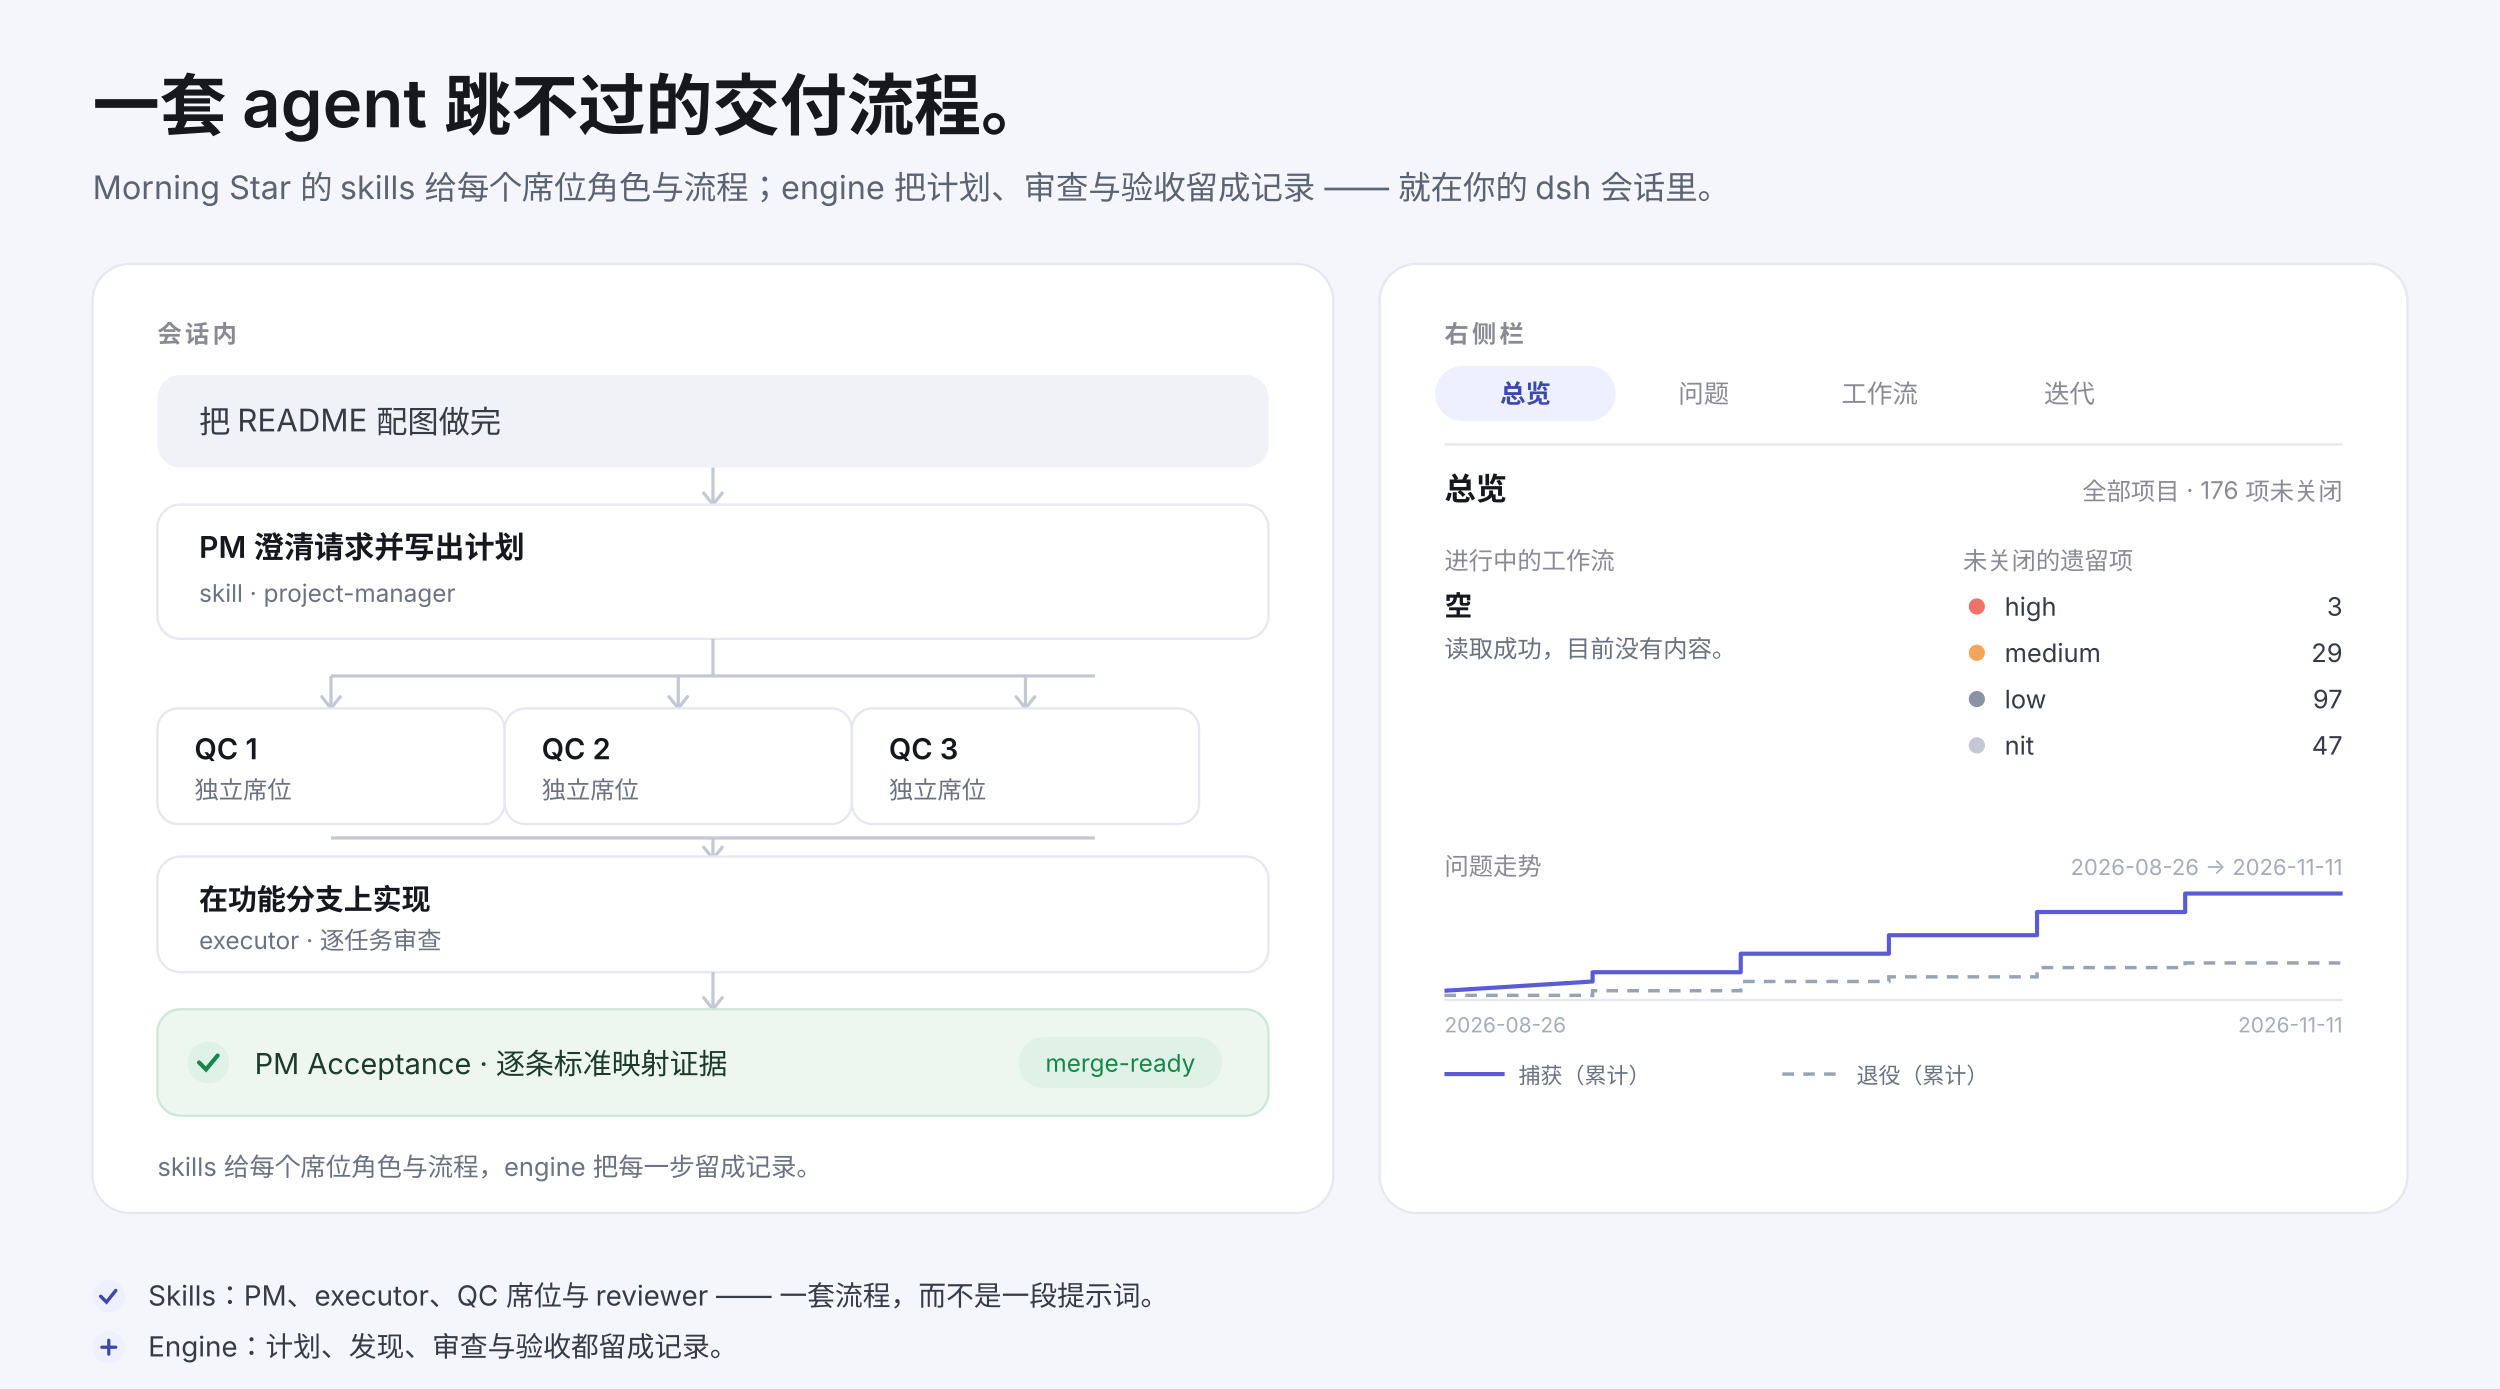
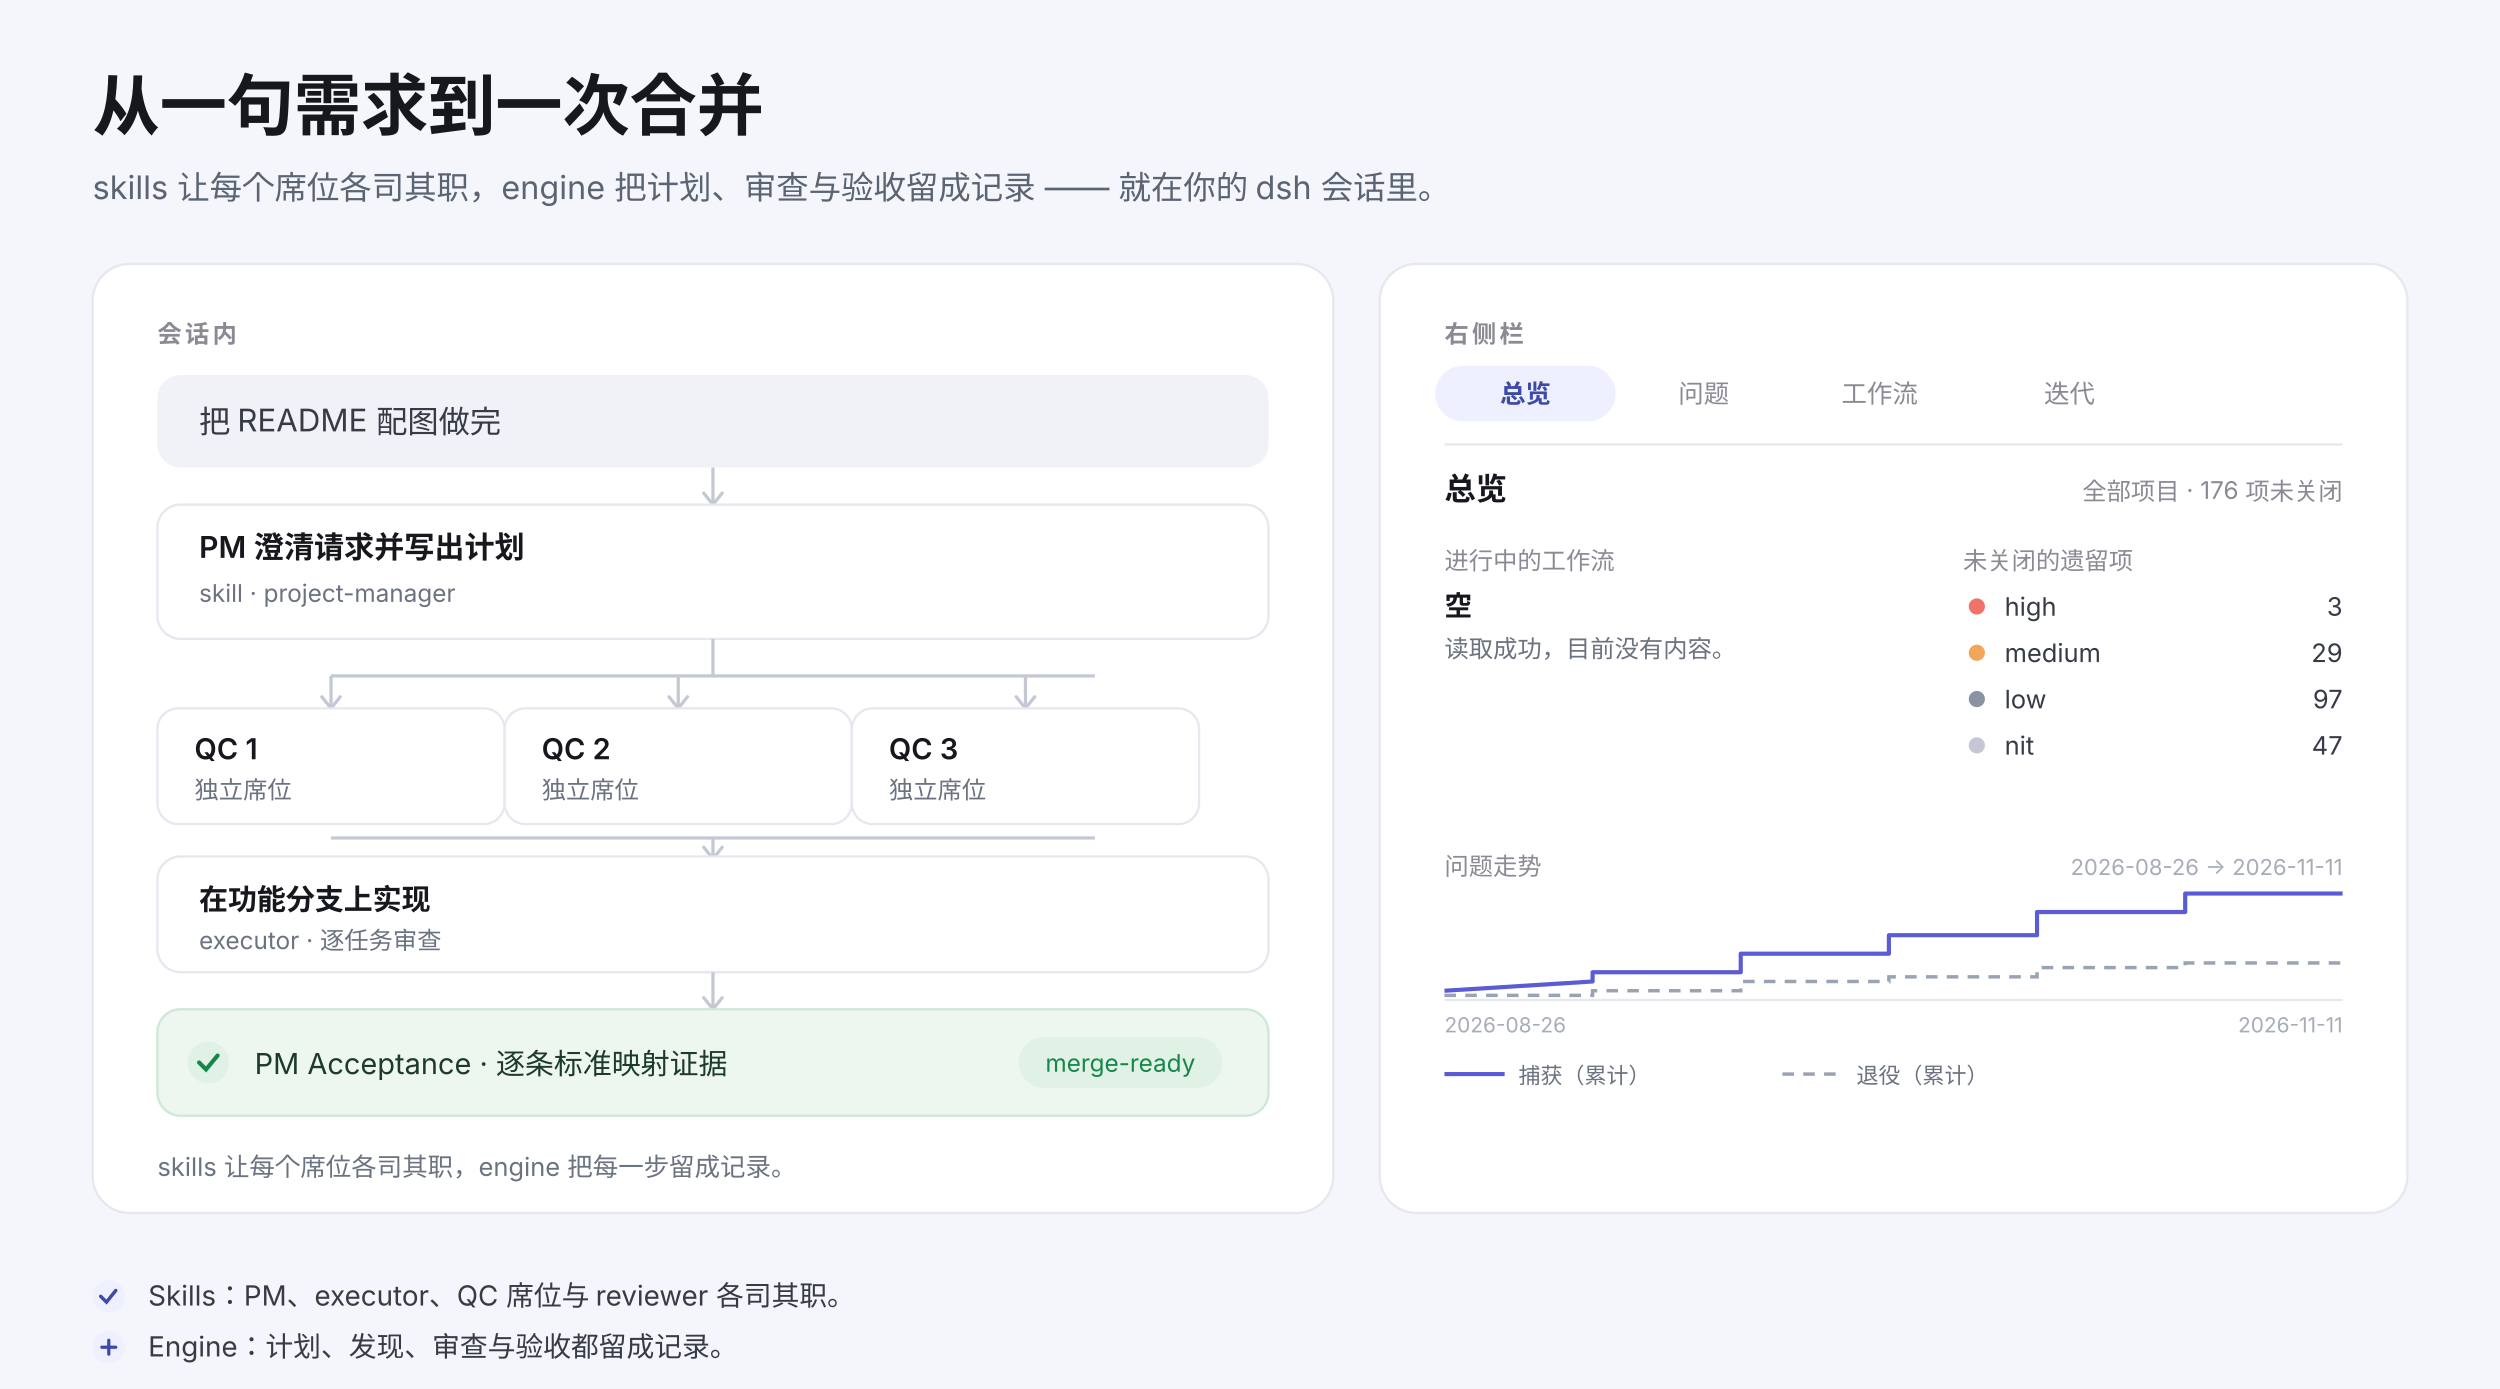
- <svg xmlns="http://www.w3.org/2000/svg" width="1080" height="600" viewBox="0 0 1080 600" role="img" aria-label="一套 agent 跳不过的交付流程。" font-family="-apple-system, 'SF Pro Text', 'Segoe UI', system-ui, 'PingFang SC', 'Microsoft YaHei', sans-serif">
+ <svg xmlns="http://www.w3.org/2000/svg" width="1080" height="600" viewBox="0 0 1080 600" role="img" aria-label="从一句需求到一次合并" font-family="-apple-system, 'SF Pro Text', 'Segoe UI', system-ui, 'PingFang SC', 'Microsoft YaHei', sans-serif">
  <rect width="1080" height="600" fill="#F5F6FC" />
-   <text x="40" y="56" font-size="29" font-weight="600" fill="#16181D">一套 agent 跳不过的交付流程。</text>
-   <text x="40" y="86" font-size="14" fill="#5B6472">Morning Star 的 skills 给每个席位角色与流程；engine 把计划、审查与验收留成记录 —— 就在你的 dsh 会话里。</text>
+   <text x="40" y="56" font-size="29" font-weight="600" fill="#16181D">从一句需求到一次合并</text>
+   <text x="40" y="86" font-size="14" fill="#5B6472">skills 让每个席位各司其职，engine 把计划、审查与验收留成记录 —— 就在你的 dsh 会话里。</text>
  <rect x="40" y="114" width="536" height="410" rx="16" fill="#FFFFFF" stroke="#E6E7EF" />
  <text x="68" y="148" font-size="10.5" letter-spacing="1.4" font-weight="600" fill="#8A8A94">会话内</text>
  <rect x="68" y="162" width="480" height="40" rx="10" fill="#F1F2F8" />
  <text x="86" y="187" font-size="13.5" fill="#363B46">把 README 配图做完</text>
  <line x1="308" y1="202" x2="308" y2="218" stroke="#C3C8D4" stroke-width="1.4" />
  <path d="M304 213l4 5 4-5" stroke="#C3C8D4" stroke-width="1.4" fill="none" stroke-linecap="round" />
  <rect x="68" y="218" width="480" height="58" rx="10" fill="#FFFFFF" stroke="#E6E7EF" />
  <text x="86" y="241" font-size="13" font-weight="600" fill="#16181D">PM 澄清请求并写出计划</text>
  <text x="86" y="260" font-size="10.5" fill="#6B7280">skill · project-manager</text>
  <line x1="308" y1="276" x2="308" y2="292" stroke="#C3C8D4" stroke-width="1.4" />
  <line x1="143" y1="292" x2="473" y2="292" stroke="#C3C8D4" stroke-width="1.4" />
  <line x1="143" y1="292" x2="143" y2="306" stroke="#C3C8D4" stroke-width="1.4" />
  <path d="M139 301l4 5 4-5" stroke="#C3C8D4" stroke-width="1.4" fill="none" stroke-linecap="round" />
  <rect x="68" y="306" width="150" height="50" rx="9" fill="#FFFFFF" stroke="#E6E7EF" />
  <text x="84" y="328" font-size="12.5" font-weight="600" fill="#16181D">QC 1</text>
  <text x="84" y="345" font-size="10.5" fill="#6B7280">独立席位</text>
  <line x1="293" y1="292" x2="293" y2="306" stroke="#C3C8D4" stroke-width="1.4" />
  <path d="M289 301l4 5 4-5" stroke="#C3C8D4" stroke-width="1.4" fill="none" stroke-linecap="round" />
  <rect x="218" y="306" width="150" height="50" rx="9" fill="#FFFFFF" stroke="#E6E7EF" />
  <text x="234" y="328" font-size="12.5" font-weight="600" fill="#16181D">QC 2</text>
  <text x="234" y="345" font-size="10.5" fill="#6B7280">独立席位</text>
  <line x1="443" y1="292" x2="443" y2="306" stroke="#C3C8D4" stroke-width="1.4" />
  <path d="M439 301l4 5 4-5" stroke="#C3C8D4" stroke-width="1.4" fill="none" stroke-linecap="round" />
  <rect x="368" y="306" width="150" height="50" rx="9" fill="#FFFFFF" stroke="#E6E7EF" />
  <text x="384" y="328" font-size="12.5" font-weight="600" fill="#16181D">QC 3</text>
  <text x="384" y="345" font-size="10.5" fill="#6B7280">独立席位</text>
  <line x1="143" y1="362" x2="473" y2="362" stroke="#C3C8D4" stroke-width="1.4" />
  <line x1="308" y1="362" x2="308" y2="370" stroke="#C3C8D4" stroke-width="1.4" />
  <path d="M304 366l4 5 4-5" stroke="#C3C8D4" stroke-width="1.4" fill="none" stroke-linecap="round" />
  <rect x="68" y="370" width="480" height="50" rx="10" fill="#FFFFFF" stroke="#E6E7EF" />
  <text x="86" y="393" font-size="12.5" font-weight="600" fill="#16181D">在功能分支上实现</text>
  <text x="86" y="410" font-size="10.5" fill="#6B7280">executor · 逐任务审查</text>
  <line x1="308" y1="420" x2="308" y2="436" stroke="#C3C8D4" stroke-width="1.4" />
  <path d="M304 431l4 5 4-5" stroke="#C3C8D4" stroke-width="1.4" fill="none" stroke-linecap="round" />
  <rect x="68" y="436" width="480" height="46" rx="10" fill="#EDF7F0" stroke="#CDE8D6" />
  <circle cx="90" cy="459" r="9" fill="#DFF2E5" />
  <path d="M86 459l3 3 5-6" stroke="#17864A" stroke-width="1.8" fill="none" stroke-linecap="round" />
  <text x="110" y="464" font-size="12.5" fill="#1D3B29">PM Acceptance · 逐条标准映射证据</text>
  <rect x="440" y="448" width="88" height="22" rx="11" fill="#DFF2E5" />
  <text x="484" y="463" font-size="10.5" fill="#17864A" text-anchor="middle">merge-ready</text>
-   <text x="68" y="508" font-size="11" fill="#6B7280">skills 给每个席位角色与流程，engine 把每一步留成记录。</text>
+   <text x="68" y="508" font-size="11" fill="#6B7280">skills 让每个席位各司其职，engine 把每一步留成记录。</text>
  <rect x="596" y="114" width="444" height="410" rx="16" fill="#FFFFFF" stroke="#E6E7EF" />
  <text x="624" y="148" font-size="10.5" letter-spacing="1.4" font-weight="600" fill="#8A8A94">右侧栏</text>
  <rect x="620" y="158" width="78" height="24" rx="12" fill="#EEF0FF" />
  <text x="659" y="174" font-size="11" fill="#3D4AA8" text-anchor="middle" font-weight="600">总览</text>
  <rect x="706" y="158" width="60" height="24" rx="12" fill="transparent" />
  <text x="736" y="174" font-size="11" fill="#8A8A94" text-anchor="middle" font-weight="400">问题</text>
  <rect x="774" y="158" width="76" height="24" rx="12" fill="transparent" />
  <text x="812" y="174" font-size="11" fill="#8A8A94" text-anchor="middle" font-weight="400">工作流</text>
  <rect x="858" y="158" width="72" height="24" rx="12" fill="transparent" />
  <text x="894" y="174" font-size="11" fill="#8A8A94" text-anchor="middle" font-weight="400">迭代</text>
  <line x1="624" y1="192" x2="1012" y2="192" stroke="#E6E7EF" />
  <text x="624" y="216" font-size="13.5" font-weight="600" fill="#16181D">总览</text>
  <text x="1012" y="216" font-size="10.5" fill="#8A8A94" text-anchor="end">全部项目 · 176 项未关闭</text>
  <text x="624" y="246" font-size="10.5" fill="#8A8A94">进行中的工作流</text>
  <text x="624" y="266" font-size="12" font-weight="600" fill="#16181D">空</text>
  <text x="624" y="284" font-size="10.5" fill="#6B7280">读取成功，目前没有内容。</text>
  <text x="848" y="246" font-size="10.5" fill="#8A8A94">未关闭的遗留项</text>
  <circle cx="854" cy="262" r="3.5" fill="#F0736A" />
  <text x="866" y="266" font-size="11" fill="#363B46">high</text>
  <text x="1012" y="266" font-size="11" fill="#363B46" text-anchor="end">3</text>
  <circle cx="854" cy="282" r="3.5" fill="#F2A65A" />
  <text x="866" y="286" font-size="11" fill="#363B46">medium</text>
  <text x="1012" y="286" font-size="11" fill="#363B46" text-anchor="end">29</text>
  <circle cx="854" cy="302" r="3.5" fill="#8B93A3" />
  <text x="866" y="306" font-size="11" fill="#363B46">low</text>
  <text x="1012" y="306" font-size="11" fill="#363B46" text-anchor="end">97</text>
  <circle cx="854" cy="322" r="3.5" fill="#C3C8D4" />
  <text x="866" y="326" font-size="11" fill="#363B46">nit</text>
  <text x="1012" y="326" font-size="11" fill="#363B46" text-anchor="end">47</text>
  <text x="624" y="378" font-size="10.5" fill="#8A8A94">问题走势</text>
  <text x="1012" y="378" font-size="9.5" fill="#A6ACB8" text-anchor="end">2026-08-26 → 2026-11-11</text>
  <line x1="624" y1="432" x2="1012" y2="432" stroke="#E6E7EF" />
  <path d="M624 428 L688 424 L688 420 L752 420 L752 412 L816 412 L816 404 L880 404 L880 394 L944 394 L944 386 L1012 386" fill="none" stroke="#5B5BD6" stroke-width="1.8" stroke-linejoin="round" />
  <path d="M624 430 L688 430 L688 428 L752 428 L752 424 L816 424 L816 422 L880 422 L880 418 L944 418 L944 416 L1012 416" fill="none" stroke="#9AA3B2" stroke-width="1.5" stroke-dasharray="5 4" />
  <text x="624" y="446" font-size="9" fill="#A6ACB8">2026-08-26</text>
  <text x="1012" y="446" font-size="9" fill="#A6ACB8" text-anchor="end">2026-11-11</text>
  <line x1="624" y1="464" x2="650" y2="464" stroke="#5B5BD6" stroke-width="1.8" />
  <text x="656" y="468" font-size="9.5" fill="#6B7280">捕获（累计）</text>
  <line x1="770" y1="464" x2="796" y2="464" stroke="#9AA3B2" stroke-width="1.5" stroke-dasharray="5 4" />
  <text x="802" y="468" font-size="9.5" fill="#6B7280">退役（累计）</text>
  <circle cx="47" cy="560" r="7" fill="#EEF0FF" />
  <path d="M43.5 560l2.5 2.5 4-5" stroke="#3D4AA8" stroke-width="1.5" fill="none" stroke-linecap="round" />
-   <text x="64" y="564" font-size="12" fill="#363B46">Skills：PM、executor、QC 席位与 reviewer —— 一套流程，而不是一段提示词。</text>
+   <text x="64" y="564" font-size="12" fill="#363B46">Skills：PM、executor、QC 席位与 reviewer 各司其职。</text>
  <circle cx="47" cy="582" r="7" fill="#EEF0FF" />
  <path d="M44 582h6M47 579v6" stroke="#3D4AA8" stroke-width="1.4" stroke-linecap="round" />
  <text x="64" y="586" font-size="12" fill="#363B46">Engine：计划、发现、审查与验收都留成记录。</text>
</svg>
